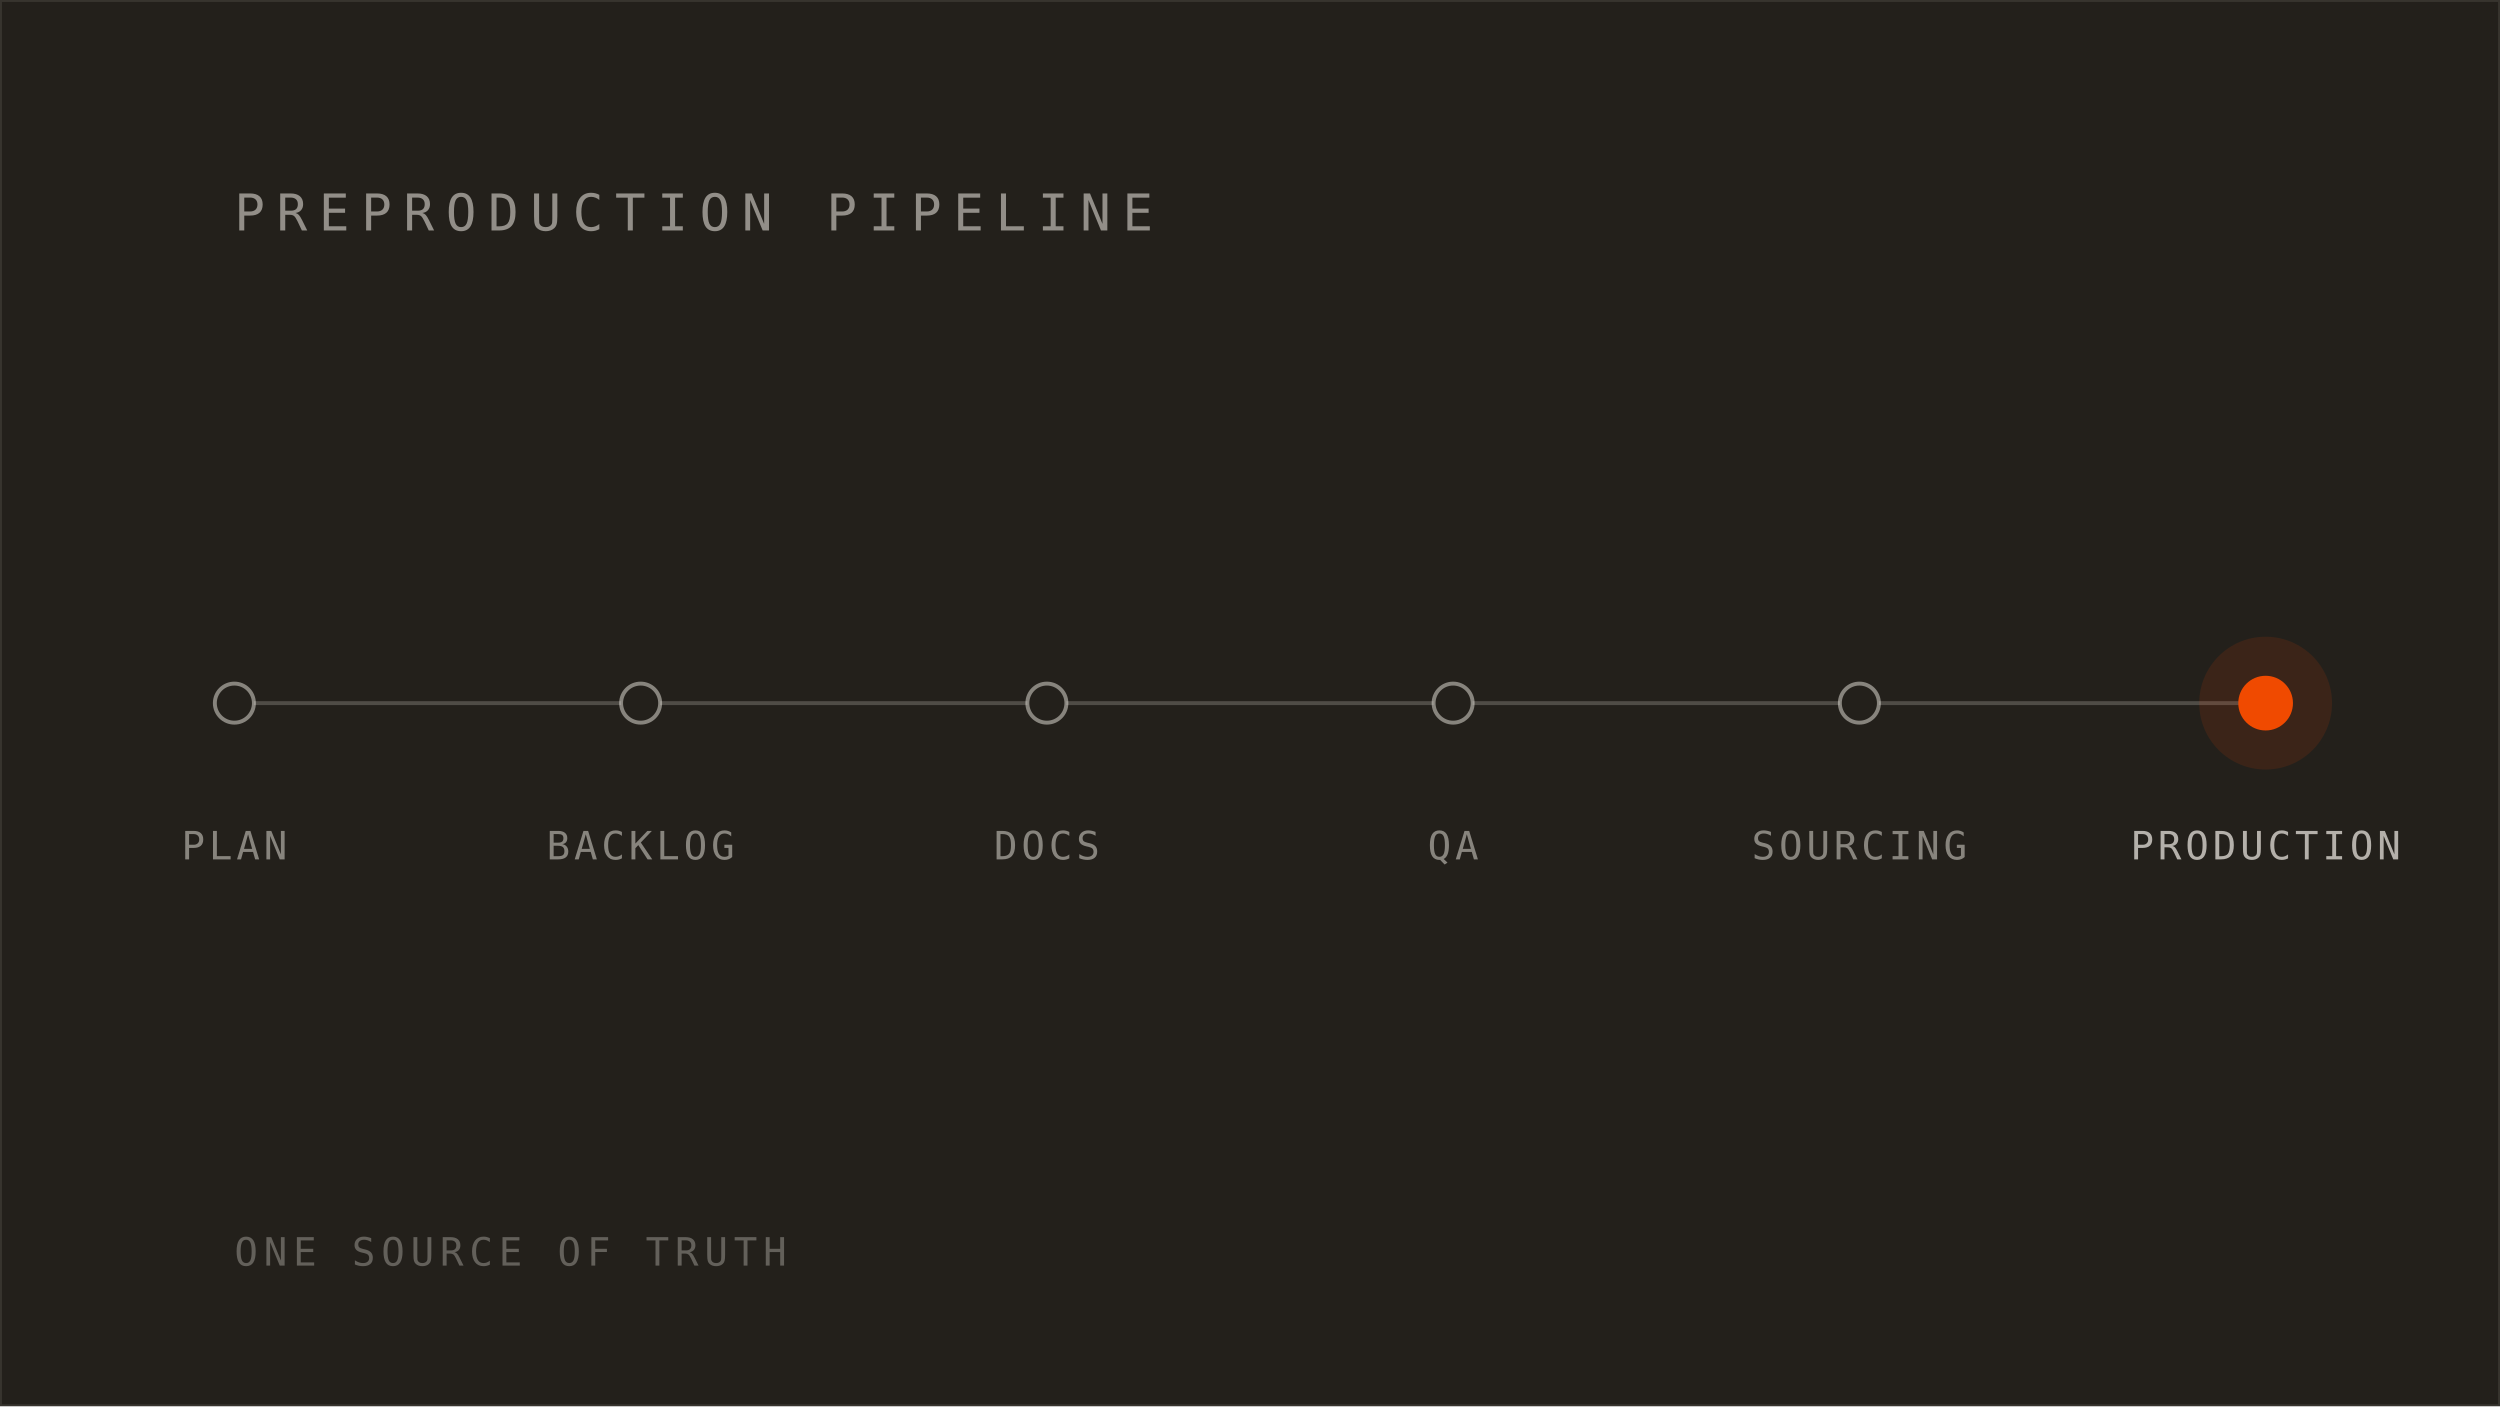
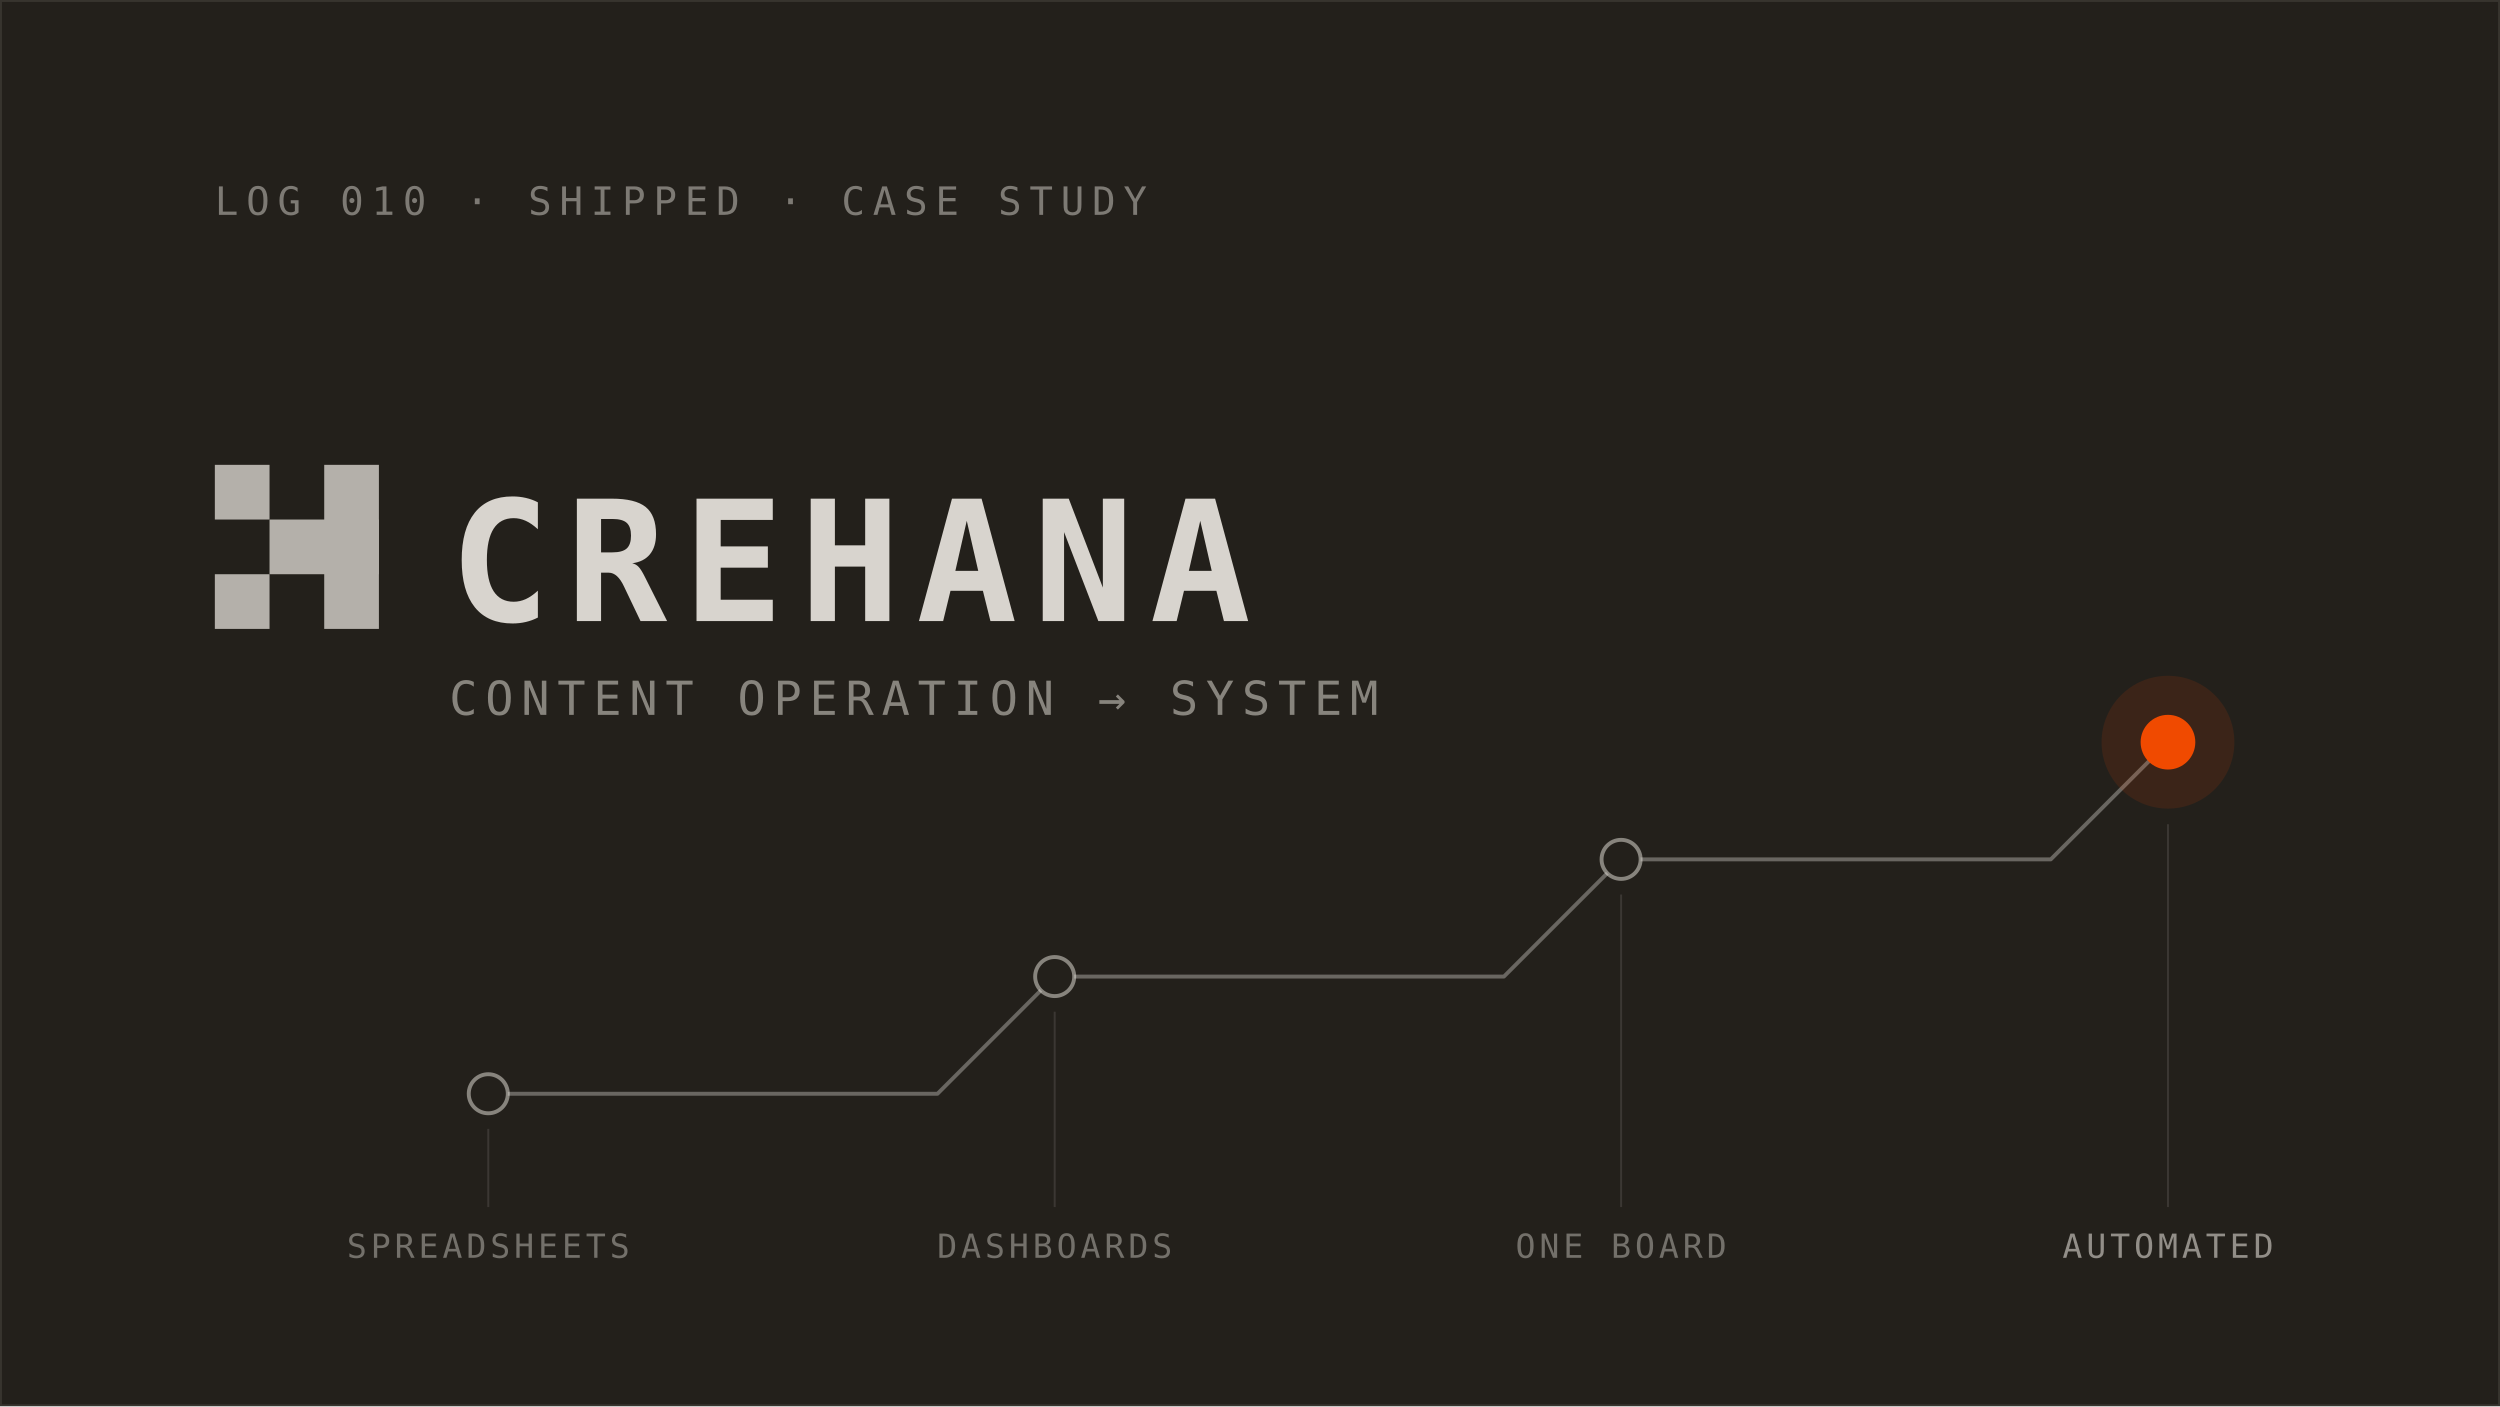
<svg xmlns="http://www.w3.org/2000/svg" width="1280" height="720" viewBox="0 0 1280 720">
  <rect width="1280" height="720" fill="#23201b" />
  <rect x="0.5" y="0.5" width="1279" height="719" fill="none" stroke="#ece8e1" stroke-opacity="0.10" />
-   <text x="120" y="118" font-family="'IBM Plex Mono', ui-monospace, 'DejaVu Sans Mono', monospace" font-size="26" letter-spacing="6" fill="#ece8e1" fill-opacity="0.55">PREPRODUCTION PIPELINE</text>
-   <line x1="120" y1="360" x2="1160" y2="360" stroke="#ece8e1" stroke-opacity="0.22" stroke-width="2" />
-   <circle cx="120" cy="360" r="10" fill="#23201b" stroke="#ece8e1" stroke-opacity="0.5" stroke-width="2" />
-   <circle cx="328" cy="360" r="10" fill="#23201b" stroke="#ece8e1" stroke-opacity="0.5" stroke-width="2" />
-   <circle cx="536" cy="360" r="10" fill="#23201b" stroke="#ece8e1" stroke-opacity="0.5" stroke-width="2" />
-   <circle cx="744" cy="360" r="10" fill="#23201b" stroke="#ece8e1" stroke-opacity="0.5" stroke-width="2" />
-   <circle cx="952" cy="360" r="10" fill="#23201b" stroke="#ece8e1" stroke-opacity="0.5" stroke-width="2" />
-   <circle cx="1160" cy="360" r="34" fill="#f04a00" fill-opacity="0.12" />
-   <circle cx="1160" cy="360" r="14" fill="#f04a00" />
-   <text x="120" y="440" text-anchor="middle" font-family="'IBM Plex Mono', ui-monospace, 'DejaVu Sans Mono', monospace" font-size="20" letter-spacing="2" fill="#ece8e1" fill-opacity="0.5">PLAN</text>
-   <text x="328" y="440" text-anchor="middle" font-family="'IBM Plex Mono', ui-monospace, 'DejaVu Sans Mono', monospace" font-size="20" letter-spacing="2" fill="#ece8e1" fill-opacity="0.5">BACKLOG</text>
-   <text x="536" y="440" text-anchor="middle" font-family="'IBM Plex Mono', ui-monospace, 'DejaVu Sans Mono', monospace" font-size="20" letter-spacing="2" fill="#ece8e1" fill-opacity="0.5">DOCS</text>
-   <text x="744" y="440" text-anchor="middle" font-family="'IBM Plex Mono', ui-monospace, 'DejaVu Sans Mono', monospace" font-size="20" letter-spacing="2" fill="#ece8e1" fill-opacity="0.5">QA</text>
-   <text x="952" y="440" text-anchor="middle" font-family="'IBM Plex Mono', ui-monospace, 'DejaVu Sans Mono', monospace" font-size="20" letter-spacing="2" fill="#ece8e1" fill-opacity="0.5">SOURCING</text>
-   <text x="1160" y="440" text-anchor="middle" font-family="'IBM Plex Mono', ui-monospace, 'DejaVu Sans Mono', monospace" font-size="20" letter-spacing="2" fill="#ece8e1" fill-opacity="0.72">PRODUCTION</text>
-   <text x="120" y="648" font-family="'IBM Plex Mono', ui-monospace, 'DejaVu Sans Mono', monospace" font-size="20" letter-spacing="3" fill="#ece8e1" fill-opacity="0.32">ONE SOURCE OF TRUTH</text>
+   <text x="110" y="110" font-family="'IBM Plex Mono', ui-monospace, 'DejaVu Sans Mono', monospace" font-size="20" letter-spacing="4" fill="#ece8e1" fill-opacity="0.45">LOG 010 · SHIPPED · CASE STUDY</text>
+   <g fill="#ece8e1" opacity="0.72">
+     <rect x="166" y="238" width="28" height="84" />
+     <rect x="138" y="266" width="56" height="28" />
+     <rect x="110" y="238" width="28" height="28" />
+     <rect x="110" y="294" width="28" height="28" />
+   </g>
+   <text x="230" y="318" font-family="'IBM Plex Mono', ui-monospace, 'DejaVu Sans Mono', monospace" font-size="86" font-weight="600" letter-spacing="8" fill="#ece8e1" fill-opacity="0.9">CREHANA</text>
+   <text x="230" y="366" font-family="'IBM Plex Mono', ui-monospace, 'DejaVu Sans Mono', monospace" font-size="24" letter-spacing="4" fill="#ece8e1" fill-opacity="0.5">CONTENT OPERATION → SYSTEM</text>
+   <path d="M250,560 L480,560 L540,500 L770,500 L830,440 L1050,440 L1110,380" fill="none" stroke="#ece8e1" stroke-opacity="0.35" stroke-width="2" stroke-linecap="round" stroke-linejoin="round" />
+   <circle cx="250" cy="560" r="10" fill="#23201b" stroke="#ece8e1" stroke-opacity="0.5" stroke-width="2" />
+   <circle cx="540" cy="500" r="10" fill="#23201b" stroke="#ece8e1" stroke-opacity="0.5" stroke-width="2" />
+   <circle cx="830" cy="440" r="10" fill="#23201b" stroke="#ece8e1" stroke-opacity="0.5" stroke-width="2" />
+   <circle cx="1110" cy="380" r="34" fill="#f04a00" fill-opacity="0.12" />
+   <circle cx="1110" cy="380" r="14" fill="#f04a00" />
+   <g stroke="#ece8e1" stroke-opacity="0.12" stroke-width="1">
+     <line x1="250" y1="578" x2="250" y2="618" />
+     <line x1="540" y1="518" x2="540" y2="618" />
+     <line x1="830" y1="458" x2="830" y2="618" />
+     <line x1="1110" y1="422" x2="1110" y2="618" />
+   </g>
+   <g text-anchor="middle" font-family="'IBM Plex Mono', ui-monospace, 'DejaVu Sans Mono', monospace" font-size="17" letter-spacing="2" fill="#ece8e1">
+     <text x="250" y="644" fill-opacity="0.4">SPREADSHEETS</text>
+     <text x="540" y="644" fill-opacity="0.4">DASHBOARDS</text>
+     <text x="830" y="644" fill-opacity="0.4">ONE BOARD</text>
+     <text x="1110" y="644" fill-opacity="0.55">AUTOMATED</text>
+   </g>
</svg>
